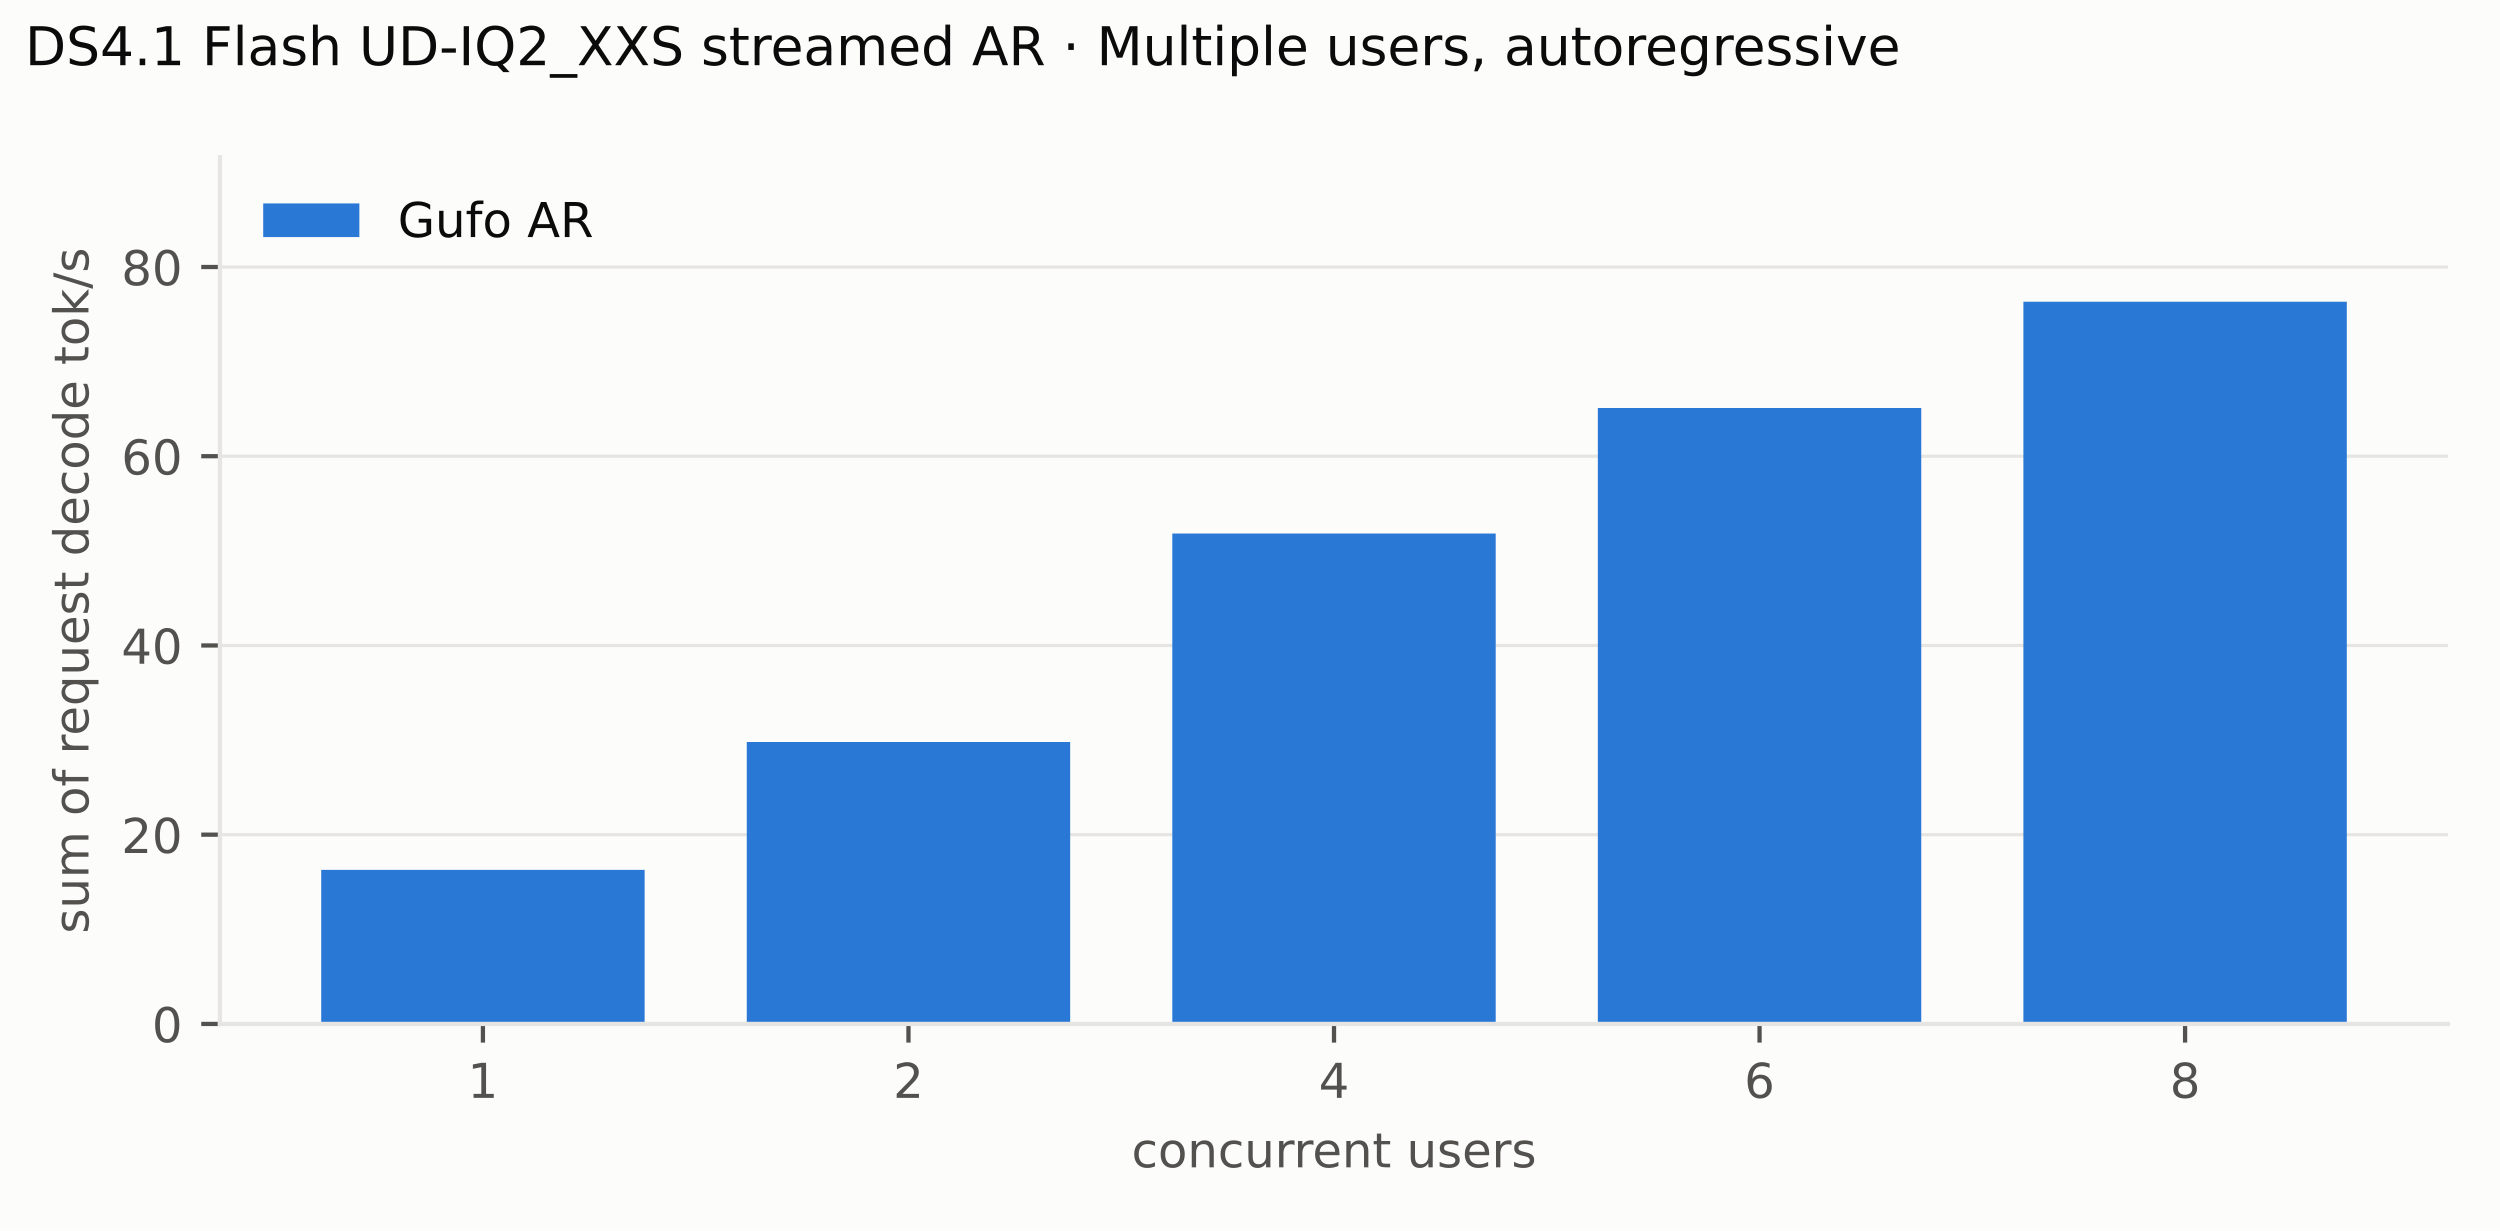
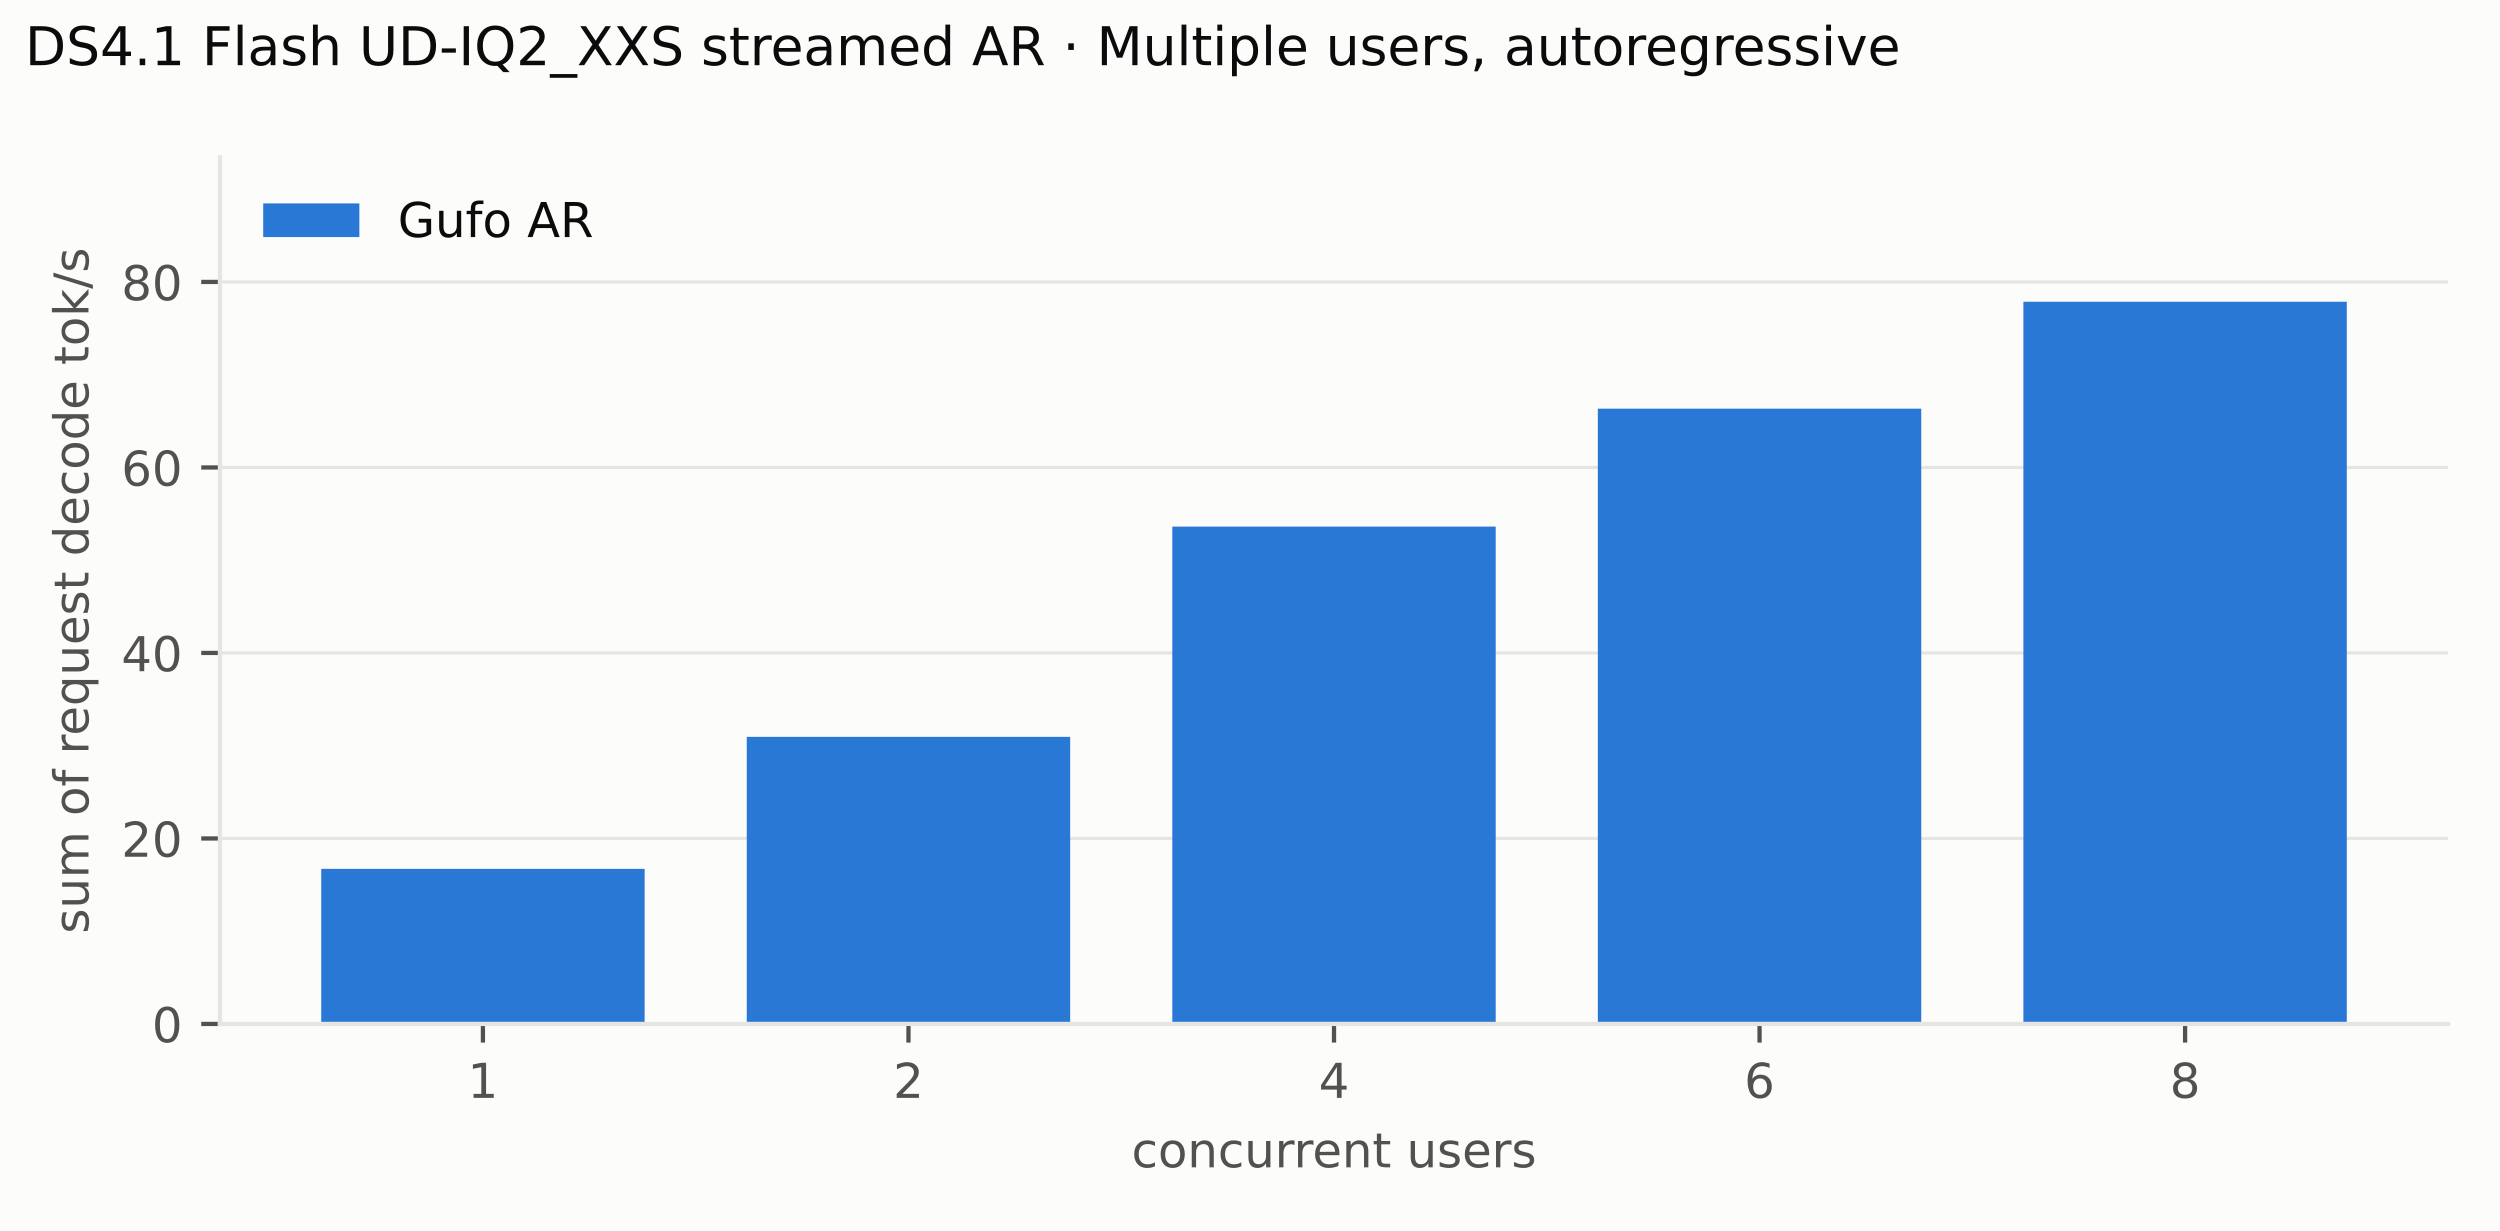
<svg xmlns="http://www.w3.org/2000/svg" xmlns:xlink="http://www.w3.org/1999/xlink" width="468pt" height="230.4pt" viewBox="0 0 468 230.4" version="1.1">
  <defs>
    <style type="text/css">*{stroke-linejoin: round; stroke-linecap: butt}</style>
  </defs>
  <g id="figure_1">
    <g id="patch_1">
      <path d="M 0 230.4 L 468 230.4 L 468 0 L 0 0 z " style="fill: #fcfcfb" />
    </g>
    <g id="axes_1">
      <g id="patch_2">
        <path d="M 41.173 191.68 L 458.28 191.68 L 458.28 29.441 L 41.173 29.441 z " style="fill: #fcfcfb" />
      </g>
      <g id="matplotlib.axis_1">
        <g id="xtick_1">
          <g id="line2d_1">
            <defs>
              <path id="m1ebf051f68" d="M 0 0 L 0 3.5 " style="stroke: #52514e; stroke-width: 0.8" />
            </defs>
            <g>
              <use xlink:href="#m1ebf051f68" x="90.404" y="191.68" style="fill: #52514e; stroke: #52514e; stroke-width: 0.8" />
            </g>
          </g>
          <g id="text_1">
            <text style="font-size: 9px; font-family: 'DejaVu Sans', 'Bitstream Vera Sans', 'Computer Modern Sans Serif', 'Lucida Grande', 'Verdana', 'Geneva', 'Lucid', 'Arial', 'Helvetica', 'Avant Garde', sans-serif; text-anchor: middle; fill: #52514e" x="90.404" y="205.518" transform="rotate(-0 90.40391 205.5179)">1</text>
          </g>
        </g>
        <g id="xtick_2">
          <g id="line2d_2">
            <g>
              <use xlink:href="#m1ebf051f68" x="170.065" y="191.68" style="fill: #52514e; stroke: #52514e; stroke-width: 0.8" />
            </g>
          </g>
          <g id="text_2">
            <text style="font-size: 9px; font-family: 'DejaVu Sans', 'Bitstream Vera Sans', 'Computer Modern Sans Serif', 'Lucida Grande', 'Verdana', 'Geneva', 'Lucid', 'Arial', 'Helvetica', 'Avant Garde', sans-serif; text-anchor: middle; fill: #52514e" x="170.065" y="205.518" transform="rotate(-0 170.0653 205.5179)">2</text>
          </g>
        </g>
        <g id="xtick_3">
          <g id="line2d_3">
            <g>
              <use xlink:href="#m1ebf051f68" x="249.727" y="191.68" style="fill: #52514e; stroke: #52514e; stroke-width: 0.8" />
            </g>
          </g>
          <g id="text_3">
            <text style="font-size: 9px; font-family: 'DejaVu Sans', 'Bitstream Vera Sans', 'Computer Modern Sans Serif', 'Lucida Grande', 'Verdana', 'Geneva', 'Lucid', 'Arial', 'Helvetica', 'Avant Garde', sans-serif; text-anchor: middle; fill: #52514e" x="249.727" y="205.518" transform="rotate(-0 249.7266 205.5179)">4</text>
          </g>
        </g>
        <g id="xtick_4">
          <g id="line2d_4">
            <g>
              <use xlink:href="#m1ebf051f68" x="329.388" y="191.68" style="fill: #52514e; stroke: #52514e; stroke-width: 0.8" />
            </g>
          </g>
          <g id="text_4">
            <text style="font-size: 9px; font-family: 'DejaVu Sans', 'Bitstream Vera Sans', 'Computer Modern Sans Serif', 'Lucida Grande', 'Verdana', 'Geneva', 'Lucid', 'Arial', 'Helvetica', 'Avant Garde', sans-serif; text-anchor: middle; fill: #52514e" x="329.388" y="205.518" transform="rotate(-0 329.3879 205.5179)">6</text>
          </g>
        </g>
        <g id="xtick_5">
          <g id="line2d_5">
            <g>
              <use xlink:href="#m1ebf051f68" x="409.049" y="191.68" style="fill: #52514e; stroke: #52514e; stroke-width: 0.8" />
            </g>
          </g>
          <g id="text_5">
            <text style="font-size: 9px; font-family: 'DejaVu Sans', 'Bitstream Vera Sans', 'Computer Modern Sans Serif', 'Lucida Grande', 'Verdana', 'Geneva', 'Lucid', 'Arial', 'Helvetica', 'Avant Garde', sans-serif; text-anchor: middle; fill: #52514e" x="409.049" y="205.518" transform="rotate(-0 409.0493 205.5179)">8</text>
          </g>
        </g>
        <g id="text_6">
          <text style="font-size: 9px; font-family: 'DejaVu Sans', 'Bitstream Vera Sans', 'Computer Modern Sans Serif', 'Lucida Grande', 'Verdana', 'Geneva', 'Lucid', 'Arial', 'Helvetica', 'Avant Garde', sans-serif; text-anchor: middle; fill: #52514e" x="249.727" y="218.518" transform="rotate(-0 249.7266 218.5179)">concurrent users</text>
        </g>
      </g>
      <g id="matplotlib.axis_2">
        <g id="ytick_1">
          <g id="line2d_6">
            <path d="M 41.173 191.68 L 458.28 191.68 " clip-path="url(#p2d3f1ae1b2)" style="fill: none; stroke: #e6e5e1; stroke-width: 0.6; stroke-linecap: square" />
          </g>
          <g id="line2d_7">
            <defs>
              <path id="m680e5b1e24" d="M 0 0 L -3.5 0 " style="stroke: #52514e; stroke-width: 0.8" />
            </defs>
            <g>
              <use xlink:href="#m680e5b1e24" x="41.173" y="191.68" style="fill: #52514e; stroke: #52514e; stroke-width: 0.8" />
            </g>
          </g>
          <g id="text_7">
            <text style="font-size: 9px; font-family: 'DejaVu Sans', 'Bitstream Vera Sans', 'Computer Modern Sans Serif', 'Lucida Grande', 'Verdana', 'Geneva', 'Lucid', 'Arial', 'Helvetica', 'Avant Garde', sans-serif; text-anchor: end; fill: #52514e" x="34.173" y="195.099" transform="rotate(-0 34.1732 195.0989)">0</text>
          </g>
        </g>
        <g id="ytick_2">
          <g id="line2d_8">
-             <path d="M 41.173 156.255 L 458.28 156.255 " clip-path="url(#p2d3f1ae1b2)" style="fill: none; stroke: #e6e5e1; stroke-width: 0.6; stroke-linecap: square" />
+             <path d="M 41.173 156.956 L 458.28 156.956 " clip-path="url(#p2d3f1ae1b2)" style="fill: none; stroke: #e6e5e1; stroke-width: 0.6; stroke-linecap: square" />
          </g>
          <g id="line2d_9">
            <g>
-               <use xlink:href="#m680e5b1e24" x="41.173" y="156.255" style="fill: #52514e; stroke: #52514e; stroke-width: 0.8" />
+               <use xlink:href="#m680e5b1e24" x="41.173" y="156.956" style="fill: #52514e; stroke: #52514e; stroke-width: 0.8" />
            </g>
          </g>
          <g id="text_8">
-             <text style="font-size: 9px; font-family: 'DejaVu Sans', 'Bitstream Vera Sans', 'Computer Modern Sans Serif', 'Lucida Grande', 'Verdana', 'Geneva', 'Lucid', 'Arial', 'Helvetica', 'Avant Garde', sans-serif; text-anchor: end; fill: #52514e" x="34.173" y="159.674" transform="rotate(-0 34.1732 159.674)">20</text>
+             <text style="font-size: 9px; font-family: 'DejaVu Sans', 'Bitstream Vera Sans', 'Computer Modern Sans Serif', 'Lucida Grande', 'Verdana', 'Geneva', 'Lucid', 'Arial', 'Helvetica', 'Avant Garde', sans-serif; text-anchor: end; fill: #52514e" x="34.173" y="160.375" transform="rotate(-0 34.1732 160.3746)">20</text>
          </g>
        </g>
        <g id="ytick_3">
          <g id="line2d_10">
-             <path d="M 41.173 120.83 L 458.28 120.83 " clip-path="url(#p2d3f1ae1b2)" style="fill: none; stroke: #e6e5e1; stroke-width: 0.6; stroke-linecap: square" />
+             <path d="M 41.173 122.231 L 458.28 122.231 " clip-path="url(#p2d3f1ae1b2)" style="fill: none; stroke: #e6e5e1; stroke-width: 0.6; stroke-linecap: square" />
          </g>
          <g id="line2d_11">
            <g>
-               <use xlink:href="#m680e5b1e24" x="41.173" y="120.83" style="fill: #52514e; stroke: #52514e; stroke-width: 0.8" />
+               <use xlink:href="#m680e5b1e24" x="41.173" y="122.231" style="fill: #52514e; stroke: #52514e; stroke-width: 0.8" />
            </g>
          </g>
          <g id="text_9">
-             <text style="font-size: 9px; font-family: 'DejaVu Sans', 'Bitstream Vera Sans', 'Computer Modern Sans Serif', 'Lucida Grande', 'Verdana', 'Geneva', 'Lucid', 'Arial', 'Helvetica', 'Avant Garde', sans-serif; text-anchor: end; fill: #52514e" x="34.173" y="124.249" transform="rotate(-0 34.1732 124.249)">40</text>
+             <text style="font-size: 9px; font-family: 'DejaVu Sans', 'Bitstream Vera Sans', 'Computer Modern Sans Serif', 'Lucida Grande', 'Verdana', 'Geneva', 'Lucid', 'Arial', 'Helvetica', 'Avant Garde', sans-serif; text-anchor: end; fill: #52514e" x="34.173" y="125.65" transform="rotate(-0 34.1732 125.6502)">40</text>
          </g>
        </g>
        <g id="ytick_4">
          <g id="line2d_12">
-             <path d="M 41.173 85.405 L 458.28 85.405 " clip-path="url(#p2d3f1ae1b2)" style="fill: none; stroke: #e6e5e1; stroke-width: 0.6; stroke-linecap: square" />
+             <path d="M 41.173 87.507 L 458.28 87.507 " clip-path="url(#p2d3f1ae1b2)" style="fill: none; stroke: #e6e5e1; stroke-width: 0.6; stroke-linecap: square" />
          </g>
          <g id="line2d_13">
            <g>
-               <use xlink:href="#m680e5b1e24" x="41.173" y="85.405" style="fill: #52514e; stroke: #52514e; stroke-width: 0.8" />
+               <use xlink:href="#m680e5b1e24" x="41.173" y="87.507" style="fill: #52514e; stroke: #52514e; stroke-width: 0.8" />
            </g>
          </g>
          <g id="text_10">
-             <text style="font-size: 9px; font-family: 'DejaVu Sans', 'Bitstream Vera Sans', 'Computer Modern Sans Serif', 'Lucida Grande', 'Verdana', 'Geneva', 'Lucid', 'Arial', 'Helvetica', 'Avant Garde', sans-serif; text-anchor: end; fill: #52514e" x="34.173" y="88.824" transform="rotate(-0 34.1732 88.82407)">60</text>
+             <text style="font-size: 9px; font-family: 'DejaVu Sans', 'Bitstream Vera Sans', 'Computer Modern Sans Serif', 'Lucida Grande', 'Verdana', 'Geneva', 'Lucid', 'Arial', 'Helvetica', 'Avant Garde', sans-serif; text-anchor: end; fill: #52514e" x="34.173" y="90.926" transform="rotate(-0 34.1732 90.92582)">60</text>
          </g>
        </g>
        <g id="ytick_5">
          <g id="line2d_14">
-             <path d="M 41.173 49.98 L 458.28 49.98 " clip-path="url(#p2d3f1ae1b2)" style="fill: none; stroke: #e6e5e1; stroke-width: 0.6; stroke-linecap: square" />
+             <path d="M 41.173 52.783 L 458.28 52.783 " clip-path="url(#p2d3f1ae1b2)" style="fill: none; stroke: #e6e5e1; stroke-width: 0.6; stroke-linecap: square" />
          </g>
          <g id="line2d_15">
            <g>
-               <use xlink:href="#m680e5b1e24" x="41.173" y="49.98" style="fill: #52514e; stroke: #52514e; stroke-width: 0.8" />
+               <use xlink:href="#m680e5b1e24" x="41.173" y="52.783" style="fill: #52514e; stroke: #52514e; stroke-width: 0.8" />
            </g>
          </g>
          <g id="text_11">
-             <text style="font-size: 9px; font-family: 'DejaVu Sans', 'Bitstream Vera Sans', 'Computer Modern Sans Serif', 'Lucida Grande', 'Verdana', 'Geneva', 'Lucid', 'Arial', 'Helvetica', 'Avant Garde', sans-serif; text-anchor: end; fill: #52514e" x="34.173" y="53.399" transform="rotate(-0 34.1732 53.39912)">80</text>
+             <text style="font-size: 9px; font-family: 'DejaVu Sans', 'Bitstream Vera Sans', 'Computer Modern Sans Serif', 'Lucida Grande', 'Verdana', 'Geneva', 'Lucid', 'Arial', 'Helvetica', 'Avant Garde', sans-serif; text-anchor: end; fill: #52514e" x="34.173" y="56.201" transform="rotate(-0 34.1732 56.20145)">80</text>
          </g>
        </g>
        <g id="text_12">
          <text style="font-size: 9px; font-family: 'DejaVu Sans', 'Bitstream Vera Sans', 'Computer Modern Sans Serif', 'Lucida Grande', 'Verdana', 'Geneva', 'Lucid', 'Arial', 'Helvetica', 'Avant Garde', sans-serif; text-anchor: middle; fill: #52514e" x="16.559" y="110.56" transform="rotate(-90 16.55859 110.5604)">sum of request decode tok/s</text>
        </g>
      </g>
      <g id="patch_3">
-         <path d="M 60.133 191.68 L 120.675 191.68 L 120.675 162.844 L 60.133 162.844 z " clip-path="url(#p2d3f1ae1b2)" style="fill: #2a78d6" />
+         <path d="M 60.133 191.68 L 120.675 191.68 L 120.675 162.65 L 60.133 162.65 z " clip-path="url(#p2d3f1ae1b2)" style="fill: #2a78d6" />
      </g>
      <g id="patch_4">
-         <path d="M 139.794 191.68 L 200.337 191.68 L 200.337 138.897 L 139.794 138.897 z " clip-path="url(#p2d3f1ae1b2)" style="fill: #2a78d6" />
+         <path d="M 139.794 191.68 L 200.337 191.68 L 200.337 137.944 L 139.794 137.944 z " clip-path="url(#p2d3f1ae1b2)" style="fill: #2a78d6" />
      </g>
      <g id="patch_5">
-         <path d="M 219.455 191.68 L 279.998 191.68 L 279.998 99.876 L 219.455 99.876 z " clip-path="url(#p2d3f1ae1b2)" style="fill: #2a78d6" />
+         <path d="M 219.455 191.68 L 279.998 191.68 L 279.998 98.584 L 219.455 98.584 z " clip-path="url(#p2d3f1ae1b2)" style="fill: #2a78d6" />
      </g>
      <g id="patch_6">
-         <path d="M 299.117 191.68 L 359.659 191.68 L 359.659 76.372 L 299.117 76.372 z " clip-path="url(#p2d3f1ae1b2)" style="fill: #2a78d6" />
+         <path d="M 299.117 191.68 L 359.659 191.68 L 359.659 76.499 L 299.117 76.499 z " clip-path="url(#p2d3f1ae1b2)" style="fill: #2a78d6" />
      </g>
      <g id="patch_7">
        <path d="M 378.778 191.68 L 439.321 191.68 L 439.321 56.481 L 378.778 56.481 z " clip-path="url(#p2d3f1ae1b2)" style="fill: #2a78d6" />
      </g>
      <g id="patch_8">
        <path d="M 41.173 191.68 L 41.173 29.441 " style="fill: none; stroke: #e6e5e1; stroke-width: 0.8; stroke-linejoin: miter; stroke-linecap: square" />
      </g>
      <g id="patch_9">
        <path d="M 41.173 191.68 L 458.28 191.68 " style="fill: none; stroke: #e6e5e1; stroke-width: 0.8; stroke-linejoin: miter; stroke-linecap: square" />
      </g>
      <g id="legend_1">
        <g id="patch_10">
          <path d="M 49.273 44.379 L 67.273 44.379 L 67.273 38.079 L 49.273 38.079 z " style="fill: #2a78d6" />
        </g>
        <g id="text_13">
          <text style="font-size: 9px; font-family: 'DejaVu Sans', 'Bitstream Vera Sans', 'Computer Modern Sans Serif', 'Lucida Grande', 'Verdana', 'Geneva', 'Lucid', 'Arial', 'Helvetica', 'Avant Garde', sans-serif; text-anchor: start; fill: #0b0b0b" x="74.473" y="44.379" transform="rotate(-0 74.4732 44.37938)">Gufo AR</text>
        </g>
      </g>
    </g>
    <g id="text_14">
      <text style="font-size: 10px; font-family: 'DejaVu Sans', 'Bitstream Vera Sans', 'Computer Modern Sans Serif', 'Lucida Grande', 'Verdana', 'Geneva', 'Lucid', 'Arial', 'Helvetica', 'Avant Garde', sans-serif; text-anchor: start; fill: #0b0b0b" x="4.68" y="12.206" transform="rotate(-0 4.68 12.20644)">DS4.1 Flash UD-IQ2_XXS streamed AR · Multiple users, autoregressive</text>
    </g>
  </g>
  <defs>
    <clipPath id="p2d3f1ae1b2">
      <rect x="41.173" y="29.441" width="417.107" height="162.239" />
    </clipPath>
  </defs>
</svg>
